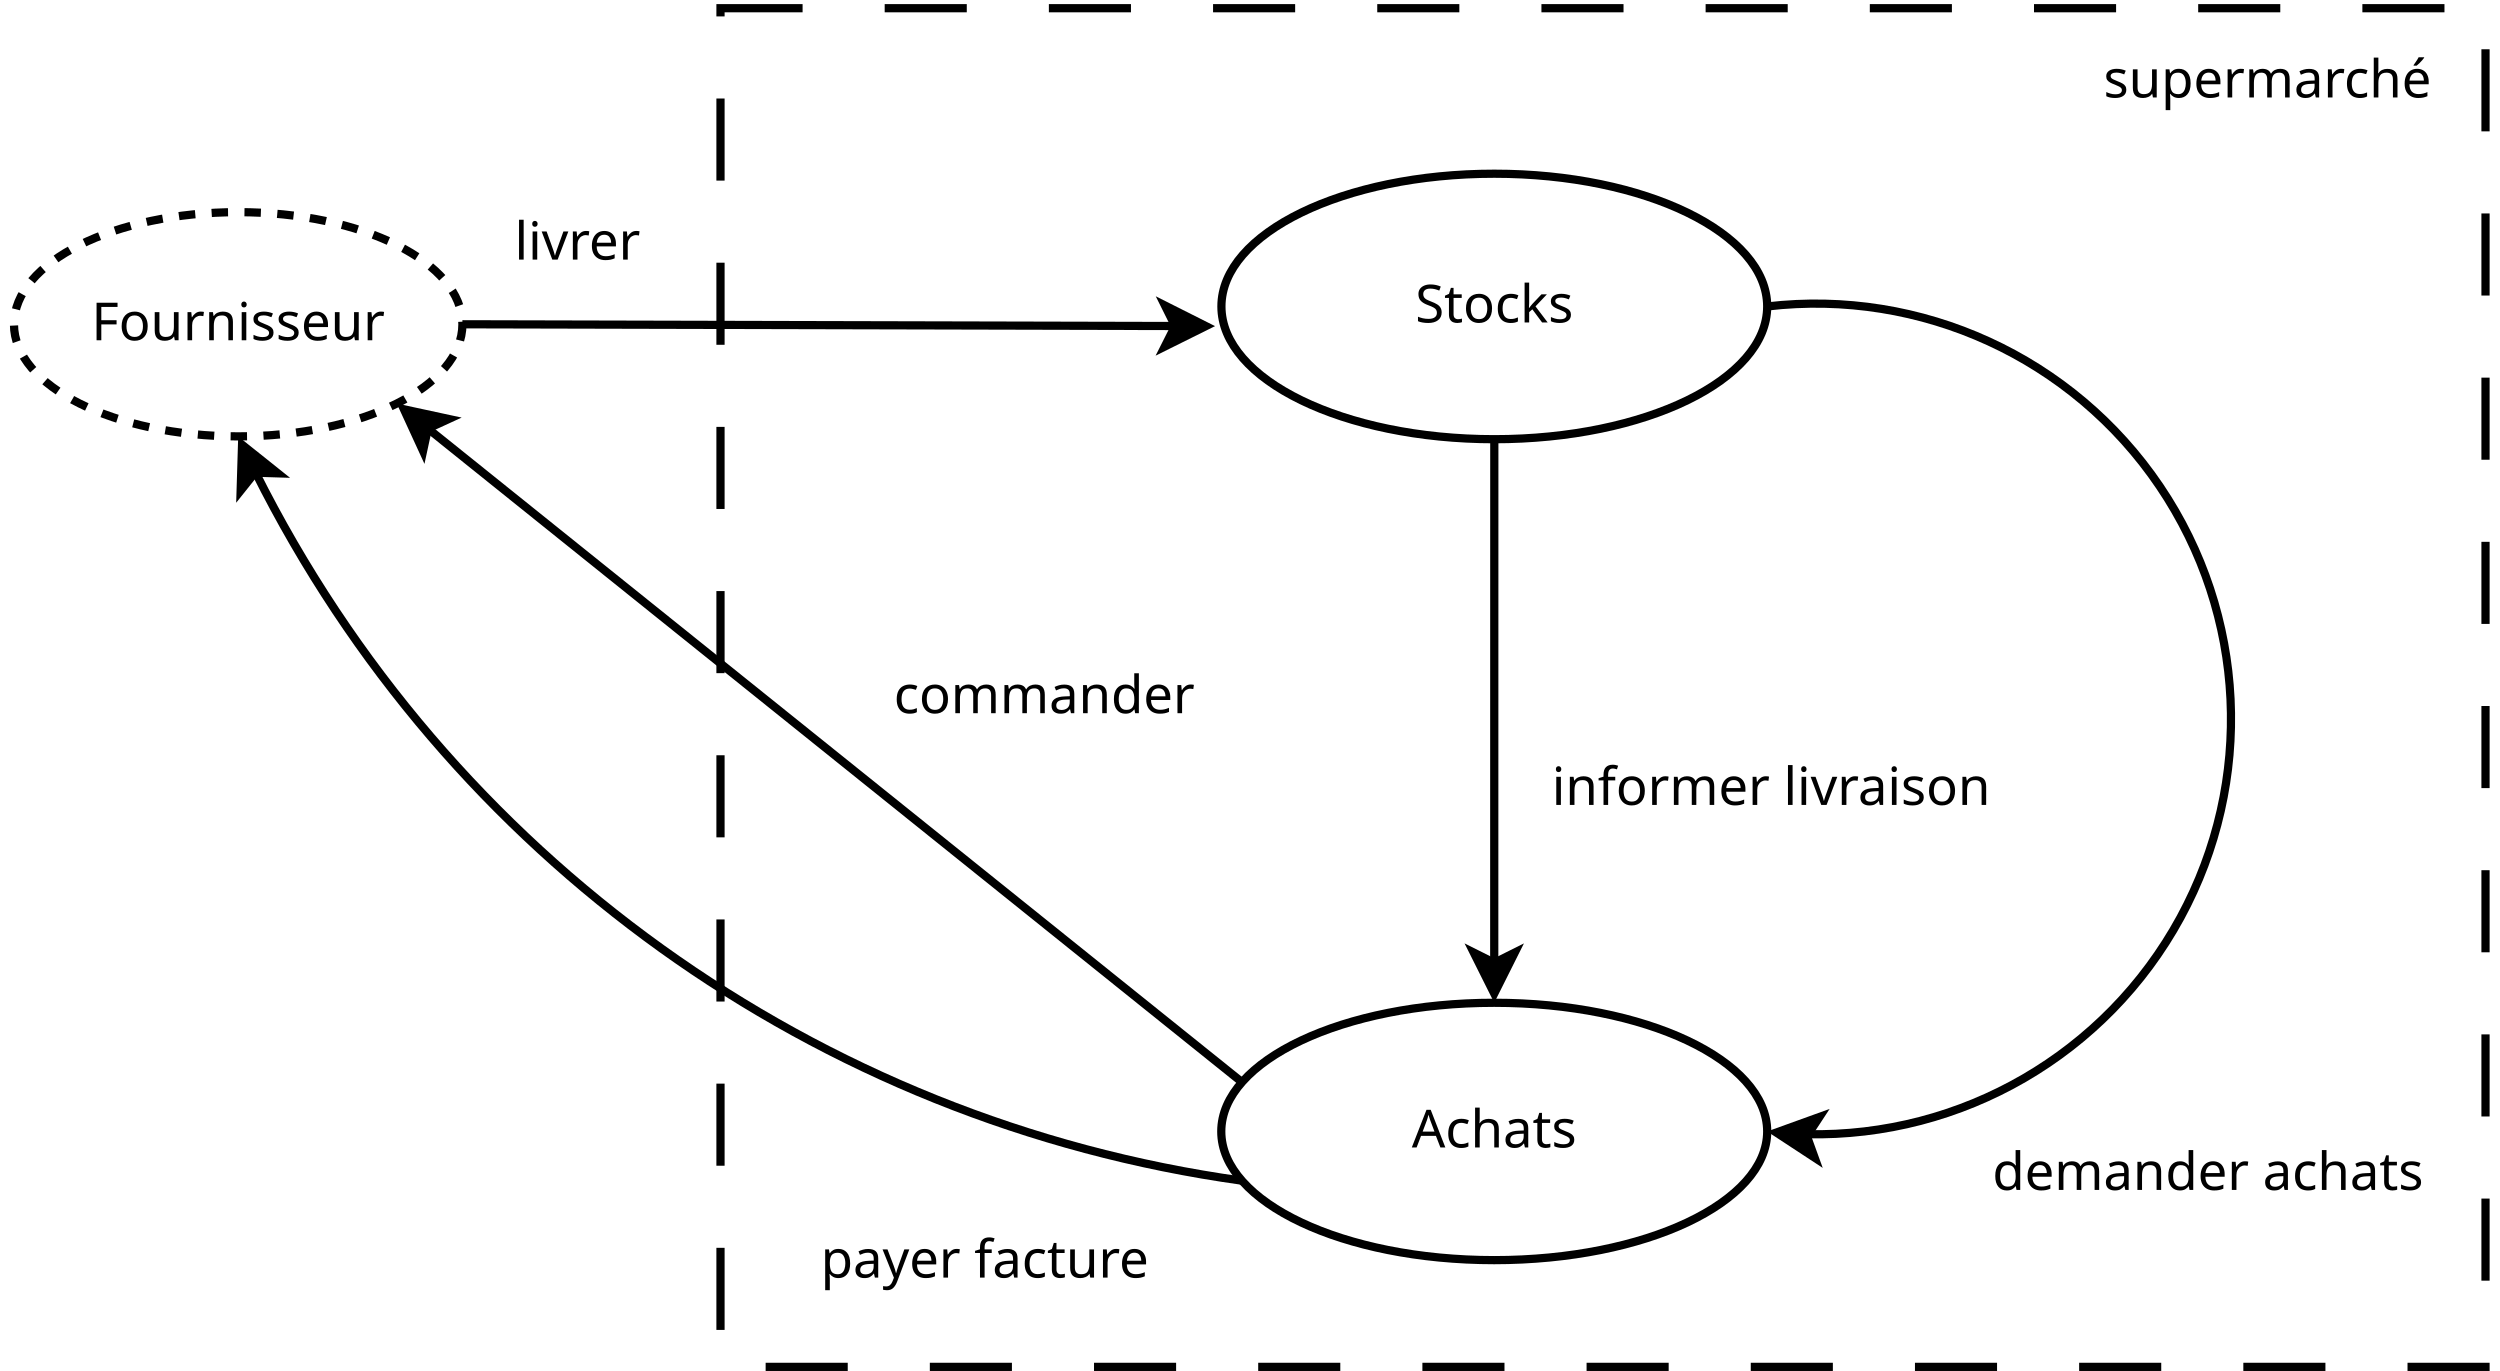
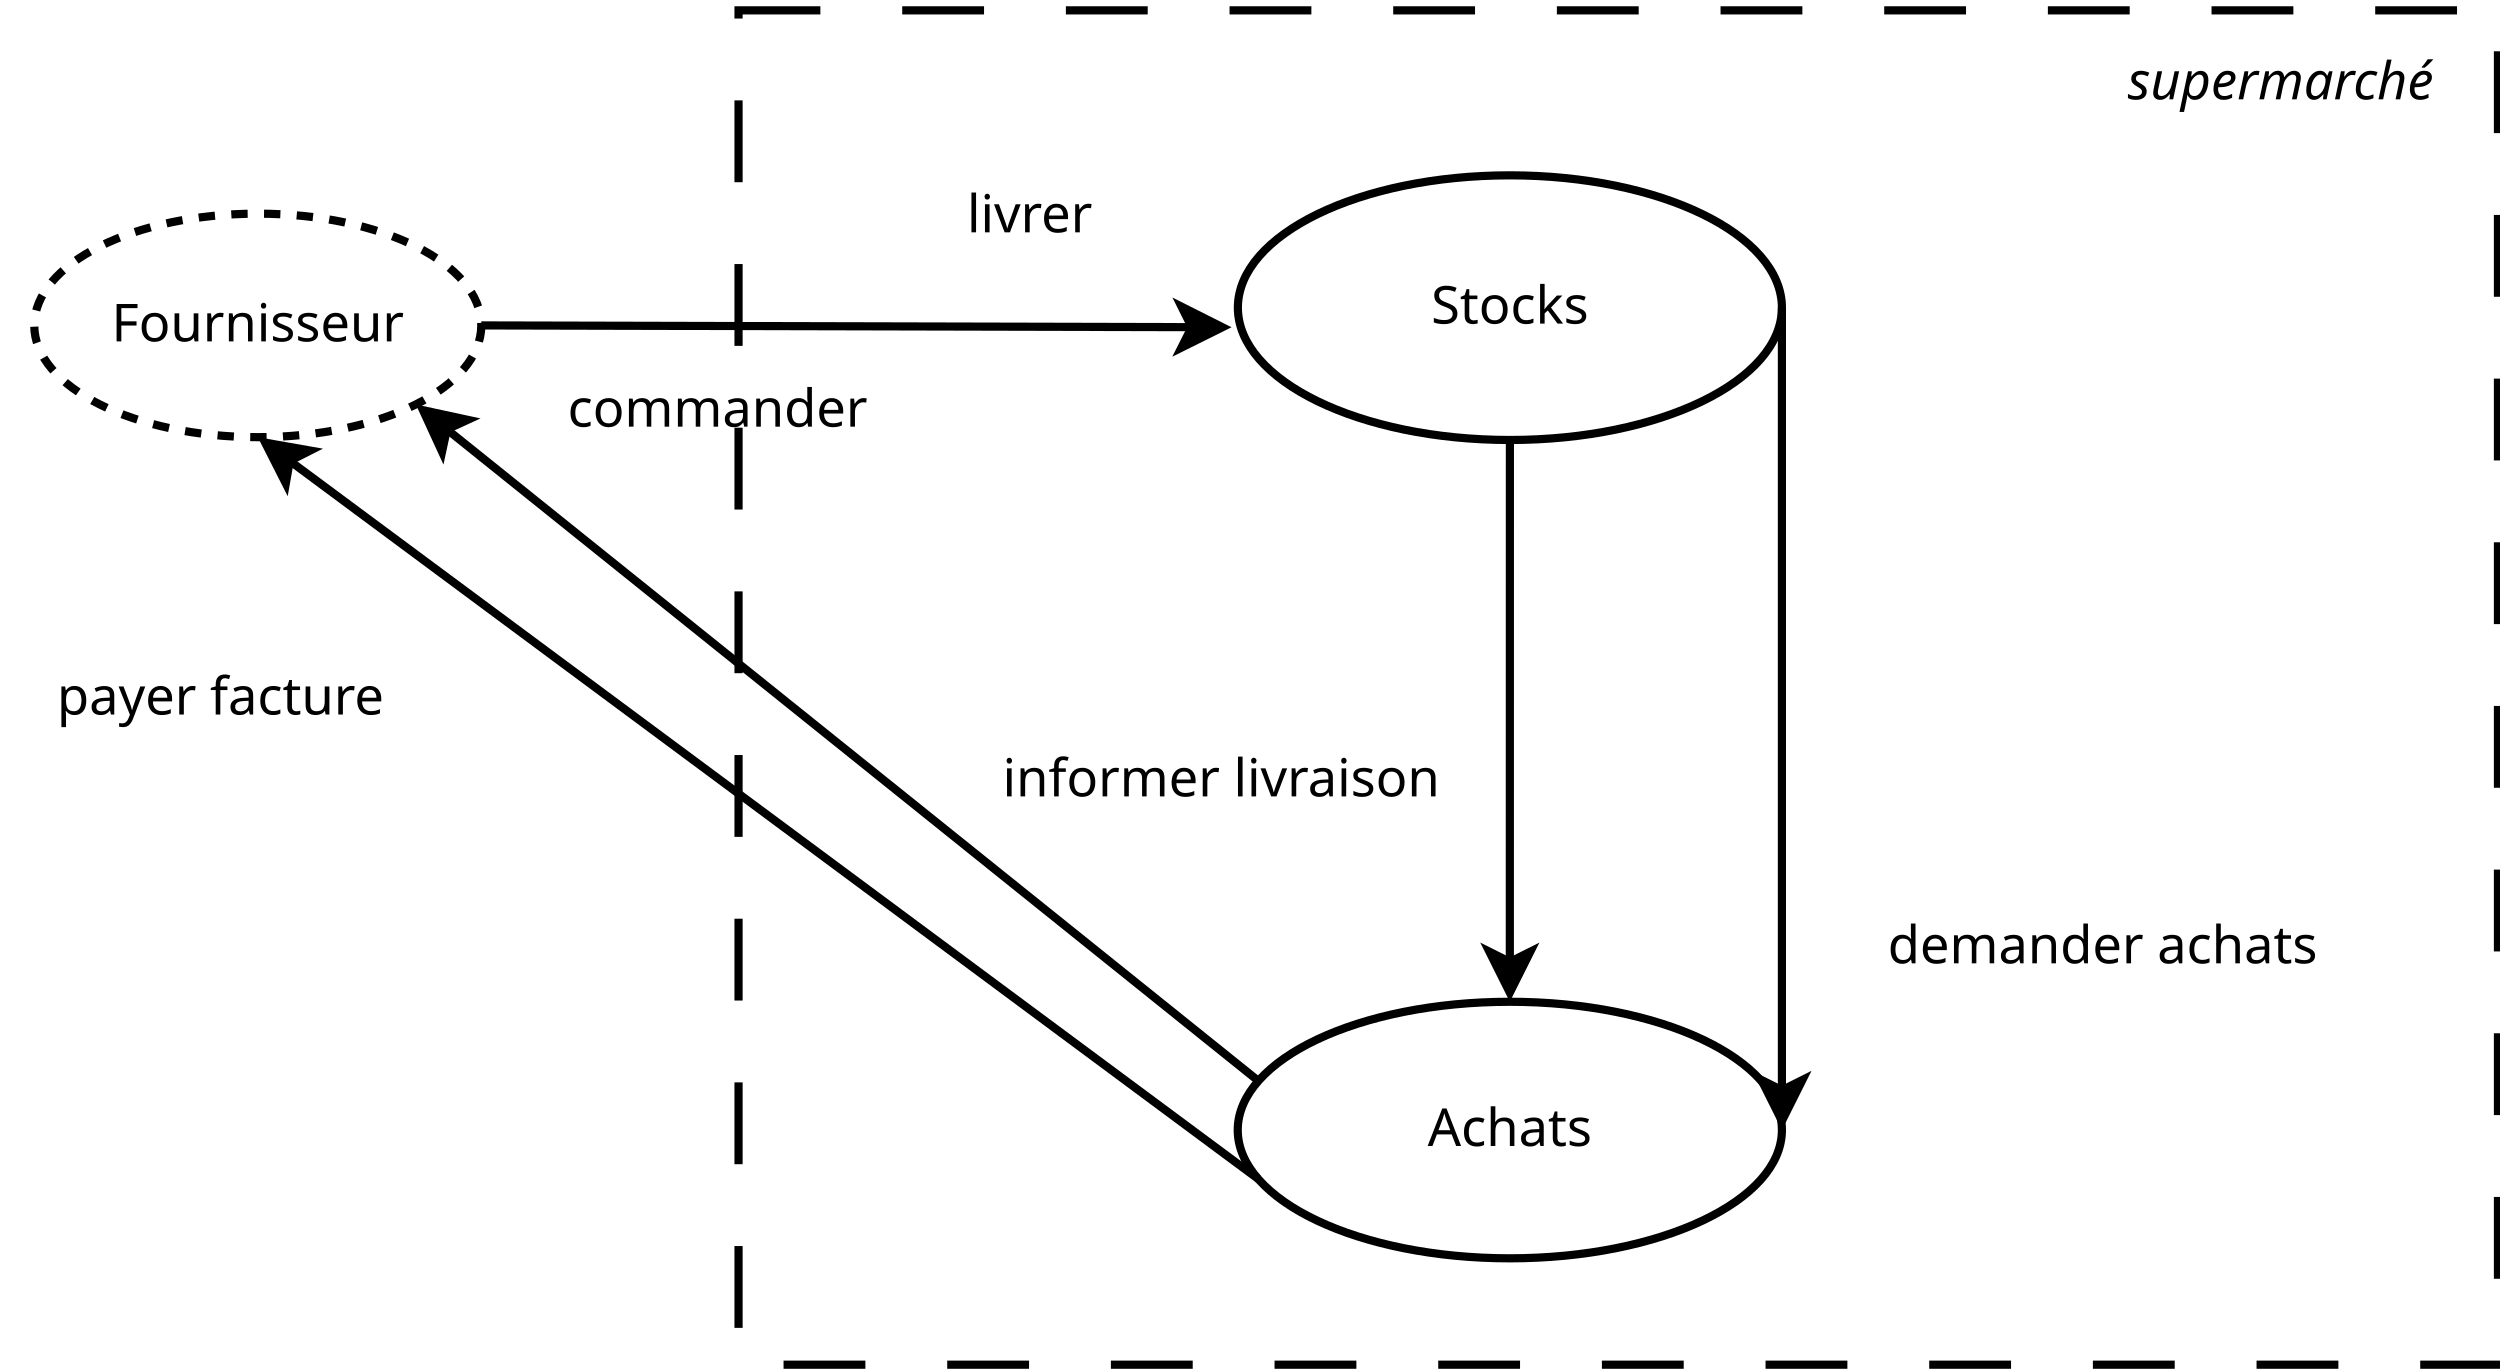
- <svg xmlns="http://www.w3.org/2000/svg" width="31cm" height="17cm" viewBox="317 199 605 334">
+ <svg xmlns="http://www.w3.org/2000/svg" width="31cm" height="17cm" viewBox="310 199 611 334">
  <g>
    <ellipse style="fill: none; fill-opacity:0; stroke-width: 2; stroke-dasharray: 4; stroke: #000000" cx="373" cy="277.999" rx="54.626" ry="27.313" />
    <text font-size="12.8" style="fill: #000000;text-anchor:middle;font-family:sans-serif;font-style:normal;font-weight:normal" x="373" y="281.899">
      <tspan x="373" y="281.899">Fournisseur</tspan>
    </text>
  </g>
  <g>
    <rect style="fill: none; fill-opacity:0; stroke-width: 2; stroke-dasharray: 20; stroke: #000000" x="490.5" y="201" width="430" height="331" />
    <text font-size="12.8" style="fill: #000000;text-anchor:middle;font-family:sans-serif;font-style:normal;font-weight:normal" x="705.5" y="370.4">
      <tspan x="705.5" y="370.4" />
    </text>
  </g>
  <g>
    <rect style="fill: none; fill-opacity:0; stroke-width: 2.35099e-37; stroke-dasharray: 20; stroke: #000000" x="814.3" y="199.7" width="106.15" height="38.3" />
-     <text font-size="12.8" style="fill: #000000;text-anchor:middle;font-family:sans-serif;font-style:normal;font-weight:normal" x="867.375" y="222.75">
+     <text font-size="12.8" style="fill: #000000;text-anchor:middle;font-family:sans-serif;font-style:italic;font-weight:normal" x="867.375" y="222.75">
      <tspan x="867.375" y="222.75">supermarché</tspan>
    </text>
  </g>
  <g>
    <line style="fill: none; fill-opacity:0; stroke-width: 2; stroke: #000000" x1="427.626" y1="278" x2="601.254" y2="278.426" />
    <polygon style="fill: #000000" points="608.754,278.445 598.742,283.42 601.254,278.426 598.766,273.42 " />
    <polygon style="fill: none; fill-opacity:0; stroke-width: 2; stroke: #000000" points="608.754,278.445 598.742,283.42 601.254,278.426 598.766,273.42 " />
  </g>
  <g>
-     <rect style="fill: none; fill-opacity:0; stroke-width: 2.35099e-37; stroke-dasharray: 20; stroke: #000000" x="423.3" y="239.7" width="64.7" height="37.3" />
-     <text font-size="12.8" style="fill: #000000;text-anchor:middle;font-family:sans-serif;font-style:normal;font-weight:normal" x="455.65" y="262.25">
-       <tspan x="455.65" y="262.25">livrer</tspan>
+     <rect style="fill: none; fill-opacity:0; stroke-width: 2.35099e-37; stroke-dasharray: 20; stroke: #000000" x="529.3" y="232.7" width="64.7" height="37.3" />
+     <text font-size="12.8" style="fill: #000000;text-anchor:middle;font-family:sans-serif;font-style:normal;font-weight:normal" x="561.65" y="255.25">
+       <tspan x="561.65" y="255.25">livrer</tspan>
    </text>
  </g>
  <g>
    <ellipse style="fill: none; fill-opacity:0; stroke-width: 2; stroke: #000000" cx="679.019" cy="273.66" rx="66.481" ry="32.34" />
    <text font-size="12.8" style="fill: #000000;text-anchor:middle;font-family:sans-serif;font-style:normal;font-weight:normal" x="679.019" y="277.56">
      <tspan x="679.019" y="277.56">Stocks</tspan>
    </text>
  </g>
  <g>
    <ellipse style="fill: none; fill-opacity:0; stroke-width: 2; stroke: #000000" cx="679.001" cy="474.651" rx="66.499" ry="31.349" />
    <text font-size="12.8" style="fill: #000000;text-anchor:middle;font-family:sans-serif;font-style:normal;font-weight:normal" x="679.001" y="478.551">
      <tspan x="679.001" y="478.551">Achats</tspan>
    </text>
  </g>
  <g>
-     <rect style="fill: none; fill-opacity:0; stroke-width: 2.35099e-37; stroke-dasharray: 20; stroke: #000000" x="786.725" y="467" width="132.3" height="36" />
-     <text font-size="12.8" style="fill: #000000;text-anchor:middle;font-family:sans-serif;font-style:normal;font-weight:normal" x="852.875" y="488.9">
-       <tspan x="852.875" y="488.9">demander achats</tspan>
+     <rect style="fill: none; fill-opacity:0; stroke-width: 2.35099e-37; stroke-dasharray: 20; stroke: #000000" x="757.726" y="412" width="132.3" height="36" />
+     <text font-size="12.8" style="fill: #000000;text-anchor:middle;font-family:sans-serif;font-style:normal;font-weight:normal" x="823.876" y="433.9">
+       <tspan x="823.876" y="433.9">demander achats</tspan>
    </text>
  </g>
  <g>
-     <rect style="fill: none; fill-opacity:0; stroke-width: 2.35099e-37; stroke-dasharray: 20; stroke: #000000" x="516.3" y="349.7" width="106.15" height="38.3" />
-     <text font-size="12.8" style="fill: #000000;text-anchor:middle;font-family:sans-serif;font-style:normal;font-weight:normal" x="569.375" y="372.75">
-       <tspan x="569.375" y="372.75">commander</tspan>
+     <rect style="fill: none; fill-opacity:0; stroke-width: 2.35099e-37; stroke-dasharray: 20; stroke: #000000" x="432.3" y="279.7" width="106.15" height="38.3" />
+     <text font-size="12.8" style="fill: #000000;text-anchor:middle;font-family:sans-serif;font-style:normal;font-weight:normal" x="485.375" y="302.75">
+       <tspan x="485.375" y="302.75">commander</tspan>
    </text>
  </g>
  <g>
-     <path style="fill: none; fill-opacity:0; stroke-width: 2; stroke: #000000" d="M 377.22,314.082 A 317.757,317.757 0 0 0 617.564,486.648" />
-     <polygon style="fill: #000000" points="373.939,307.342 382.675,314.319 377.087,314.149 373.598,318.517 " />
-     <polygon style="fill: none; fill-opacity:0; stroke-width: 2; stroke: #000000" points="373.939,307.342 382.675,314.319 377.087,314.149 373.598,318.517 " />
+     <line style="fill: none; fill-opacity:0; stroke-width: 2; stroke: #000000" x1="617.564" y1="486.648" x2="380.821" y2="311.111" />
+     <polygon style="fill: #000000" points="374.796,306.644 385.807,308.583 380.821,311.111 379.851,316.616 " />
+     <polygon style="fill: none; fill-opacity:0; stroke-width: 2; stroke: #000000" points="374.796,306.644 385.807,308.583 380.821,311.111 379.851,316.616 " />
  </g>
  <g>
-     <rect style="fill: none; fill-opacity:0; stroke-width: 2.35099e-37; stroke-dasharray: 20; stroke: #000000" x="501.8" y="487.2" width="106.15" height="38.3" />
-     <text font-size="12.8" style="fill: #000000;text-anchor:middle;font-family:sans-serif;font-style:normal;font-weight:normal" x="554.875" y="510.25">
-       <tspan x="554.875" y="510.25">payer facture</tspan>
+     <rect style="fill: none; fill-opacity:0; stroke-width: 2.35099e-37; stroke-dasharray: 20; stroke: #000000" x="310.8" y="351.2" width="106.15" height="36" />
+     <text font-size="12.8" style="fill: #000000;text-anchor:middle;font-family:sans-serif;font-style:normal;font-weight:normal" x="363.875" y="373.1">
+       <tspan x="363.875" y="373.1">payer facture</tspan>
    </text>
  </g>
  <g>
-     <line style="fill: none; fill-opacity:0; stroke-width: 2; stroke: #000000" x1="617.564" y1="462.654" x2="419.219" y2="303.408" />
-     <polygon style="fill: #000000" points="413.37,298.712 424.298,301.074 419.219,303.408 418.038,308.872 " />
-     <polygon style="fill: none; fill-opacity:0; stroke-width: 2; stroke: #000000" points="413.37,298.712 424.298,301.074 419.219,303.408 418.038,308.872 " />
+     <line style="fill: none; fill-opacity:0; stroke-width: 2; stroke: #000000" x1="617.564" y1="462.654" x2="419.218" y2="303.407" />
+     <polygon style="fill: #000000" points="413.37,298.712 424.298,301.074 419.218,303.407 418.037,308.871 " />
+     <polygon style="fill: none; fill-opacity:0; stroke-width: 2; stroke: #000000" points="413.37,298.712 424.298,301.074 419.218,303.407 418.037,308.871 " />
  </g>
  <g>
-     <path style="fill: none; fill-opacity:0; stroke-width: 2; stroke: #000000" d="M 755.179,475.32 A 101.187,101.187 0 1 0 745.5,273.66" />
-     <polygon style="fill: #000000" points="747.721,474.912 758.236,471.114 755.169,475.788 757.069,481.045 " />
-     <polygon style="fill: none; fill-opacity:0; stroke-width: 2; stroke: #000000" points="747.721,474.912 758.236,471.114 755.169,475.788 757.069,481.045 " />
+     <line style="fill: none; fill-opacity:0; stroke-width: 2; stroke: #000000" x1="745.5" y1="273.66" x2="745.5" y2="464.914" />
+     <polygon style="fill: #000000" points="745.5,472.414 740.5,462.414 745.5,464.914 750.5,462.414 " />
+     <polygon style="fill: none; fill-opacity:0; stroke-width: 2; stroke: #000000" points="745.5,472.414 740.5,462.414 745.5,464.914 750.5,462.414 " />
  </g>
  <g>
-     <line style="fill: none; fill-opacity:0; stroke-width: 2; stroke: #000000" x1="679.019" y1="306" x2="679.002" y2="433.566" />
-     <polygon style="fill: #000000" points="679.001,441.066 674.003,431.065 679.002,433.566 684.003,431.067 " />
-     <polygon style="fill: none; fill-opacity:0; stroke-width: 2; stroke: #000000" points="679.001,441.066 674.003,431.065 679.002,433.566 684.003,431.067 " />
+     <line style="fill: none; fill-opacity:0; stroke-width: 2; stroke: #000000" x1="679.018" y1="306" x2="679.001" y2="433.566" />
+     <polygon style="fill: #000000" points="679,441.066 674.002,431.065 679.001,433.566 684.002,431.067 " />
+     <polygon style="fill: none; fill-opacity:0; stroke-width: 2; stroke: #000000" points="679,441.066 674.002,431.065 679.001,433.566 684.002,431.067 " />
  </g>
  <g>
-     <rect style="fill: none; fill-opacity:0; stroke-width: 2.35099e-37; stroke-dasharray: 20; stroke: #000000" x="680.125" y="373.2" width="132.65" height="36" />
-     <text font-size="12.8" style="fill: #000000;text-anchor:middle;font-family:sans-serif;font-style:normal;font-weight:normal" x="746.45" y="395.1">
-       <tspan x="746.45" y="395.1">informer livraison</tspan>
+     <rect style="fill: none; fill-opacity:0; stroke-width: 2.35099e-37; stroke-dasharray: 20; stroke: #000000" x="542.126" y="371.2" width="132.65" height="36" />
+     <text font-size="12.8" style="fill: #000000;text-anchor:middle;font-family:sans-serif;font-style:normal;font-weight:normal" x="608.451" y="393.1">
+       <tspan x="608.451" y="393.1">informer livraison</tspan>
    </text>
  </g>
</svg>
